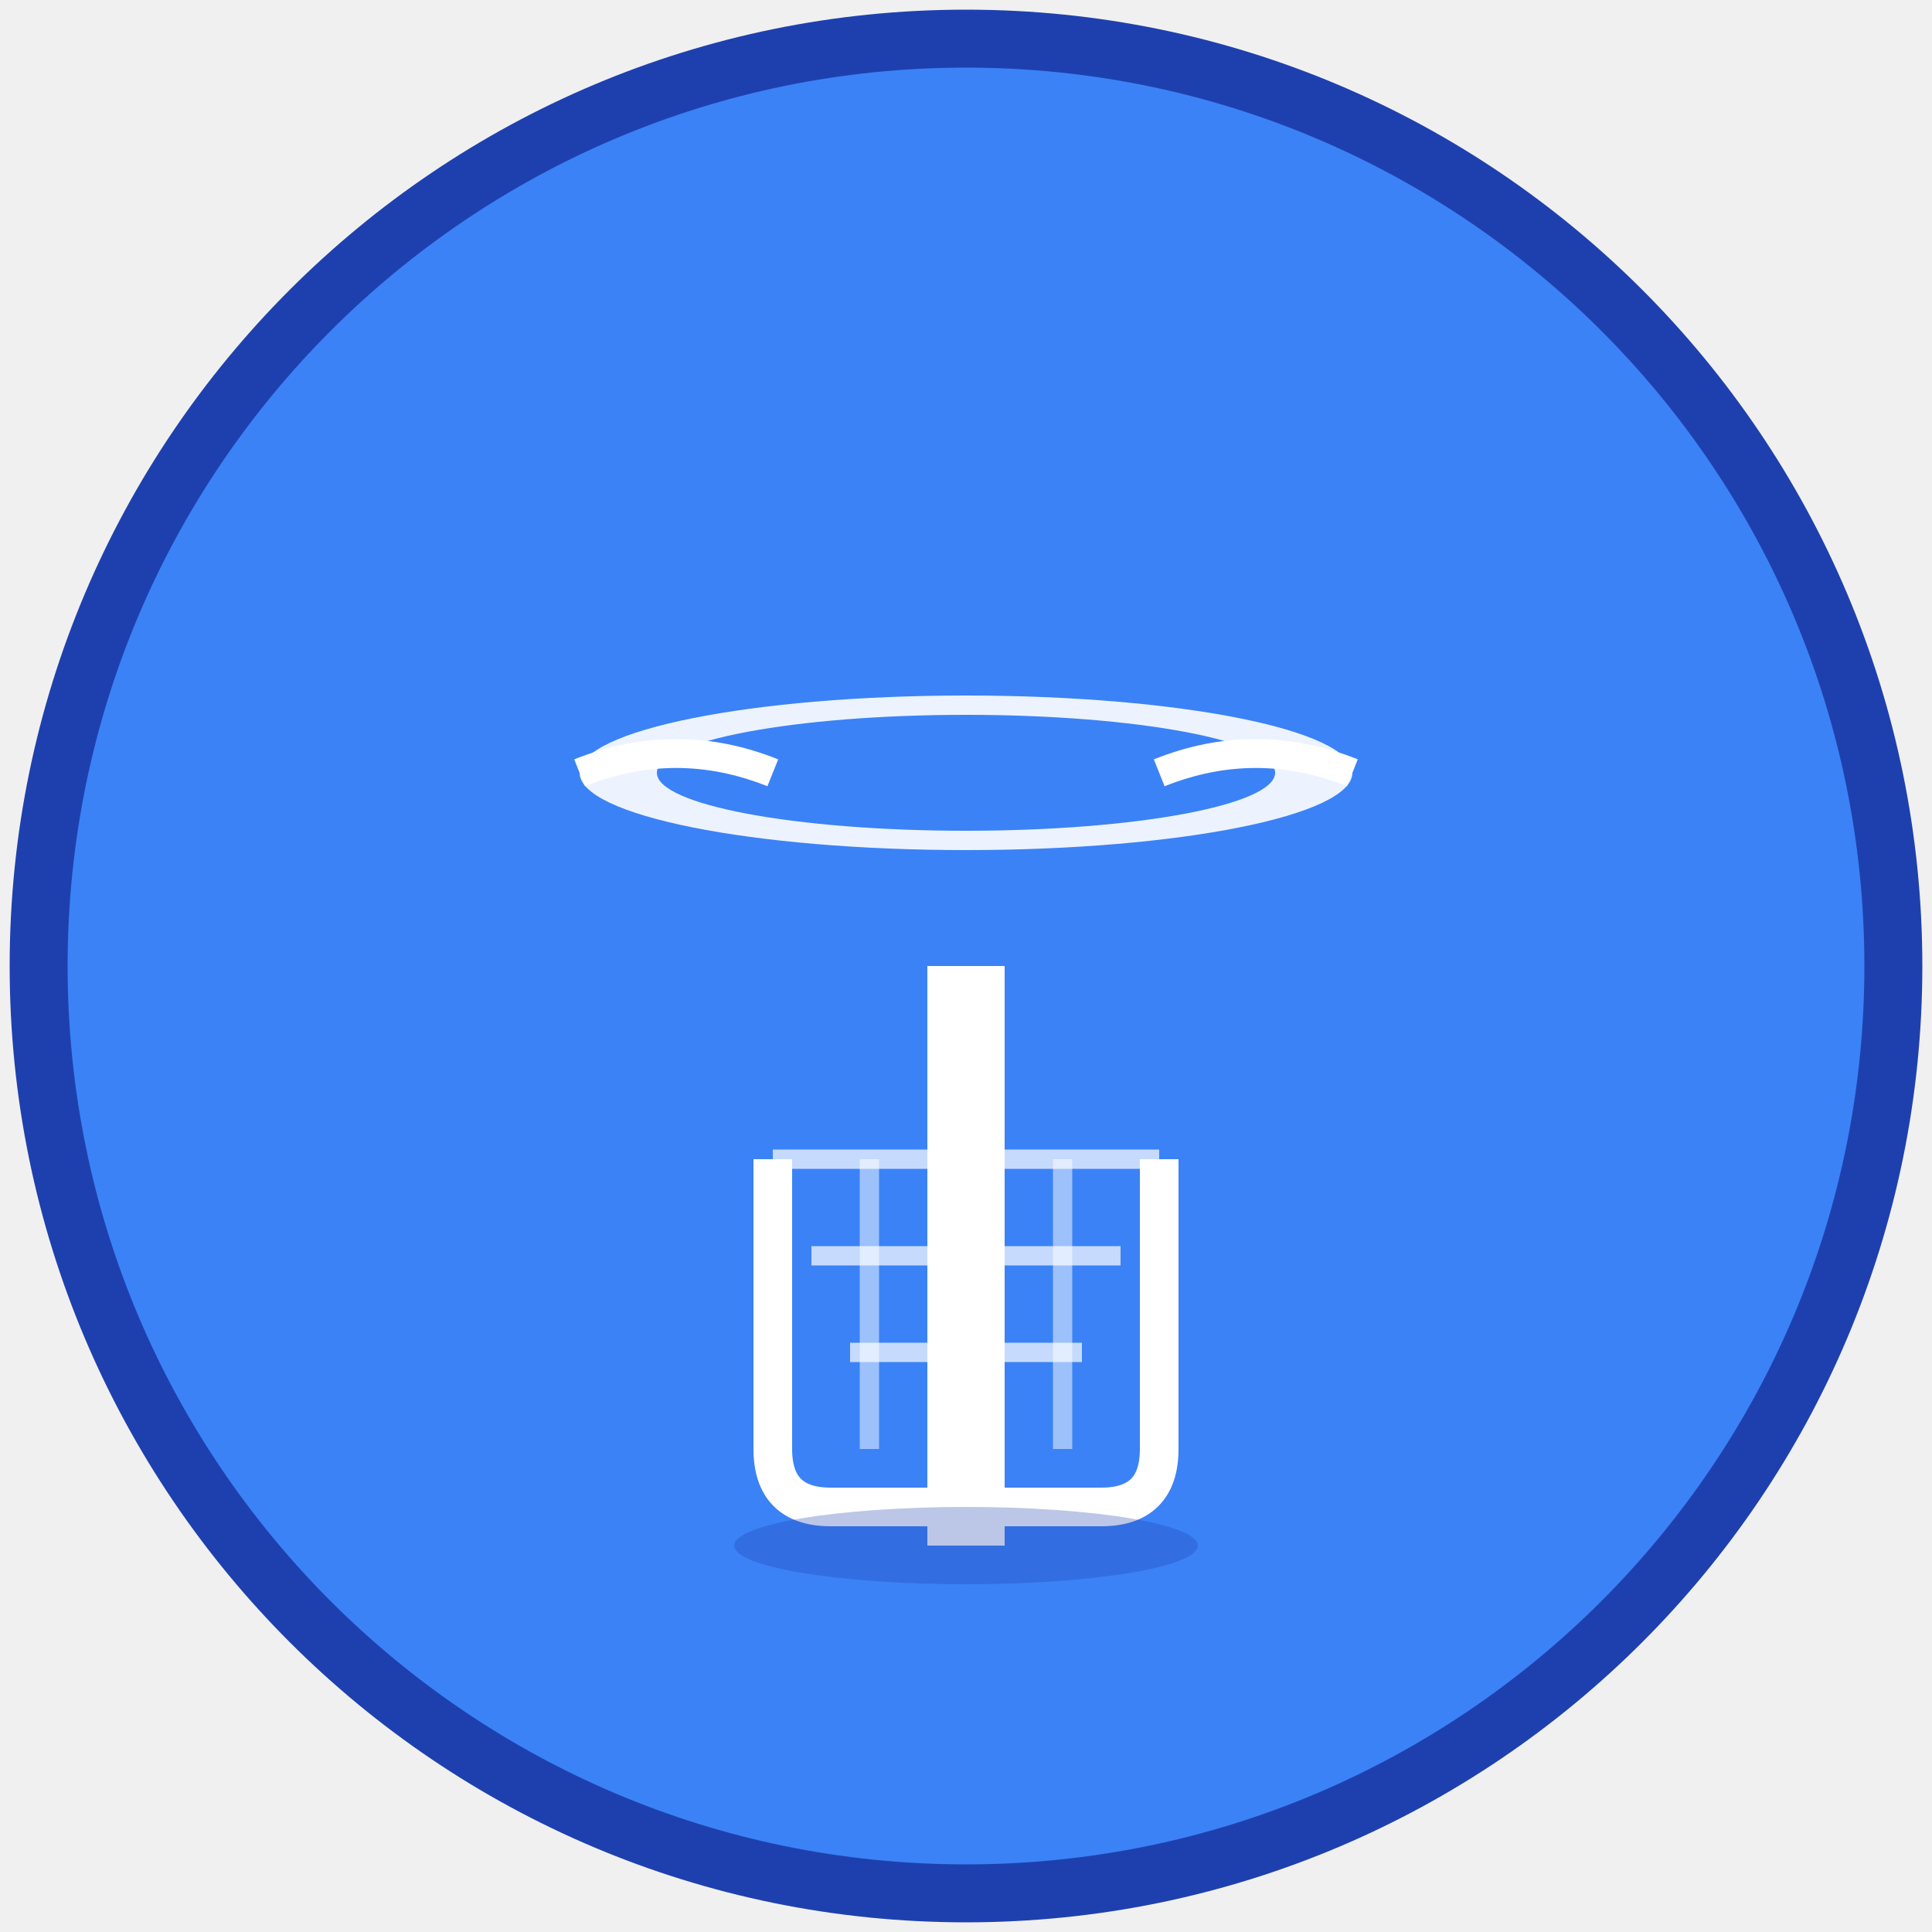
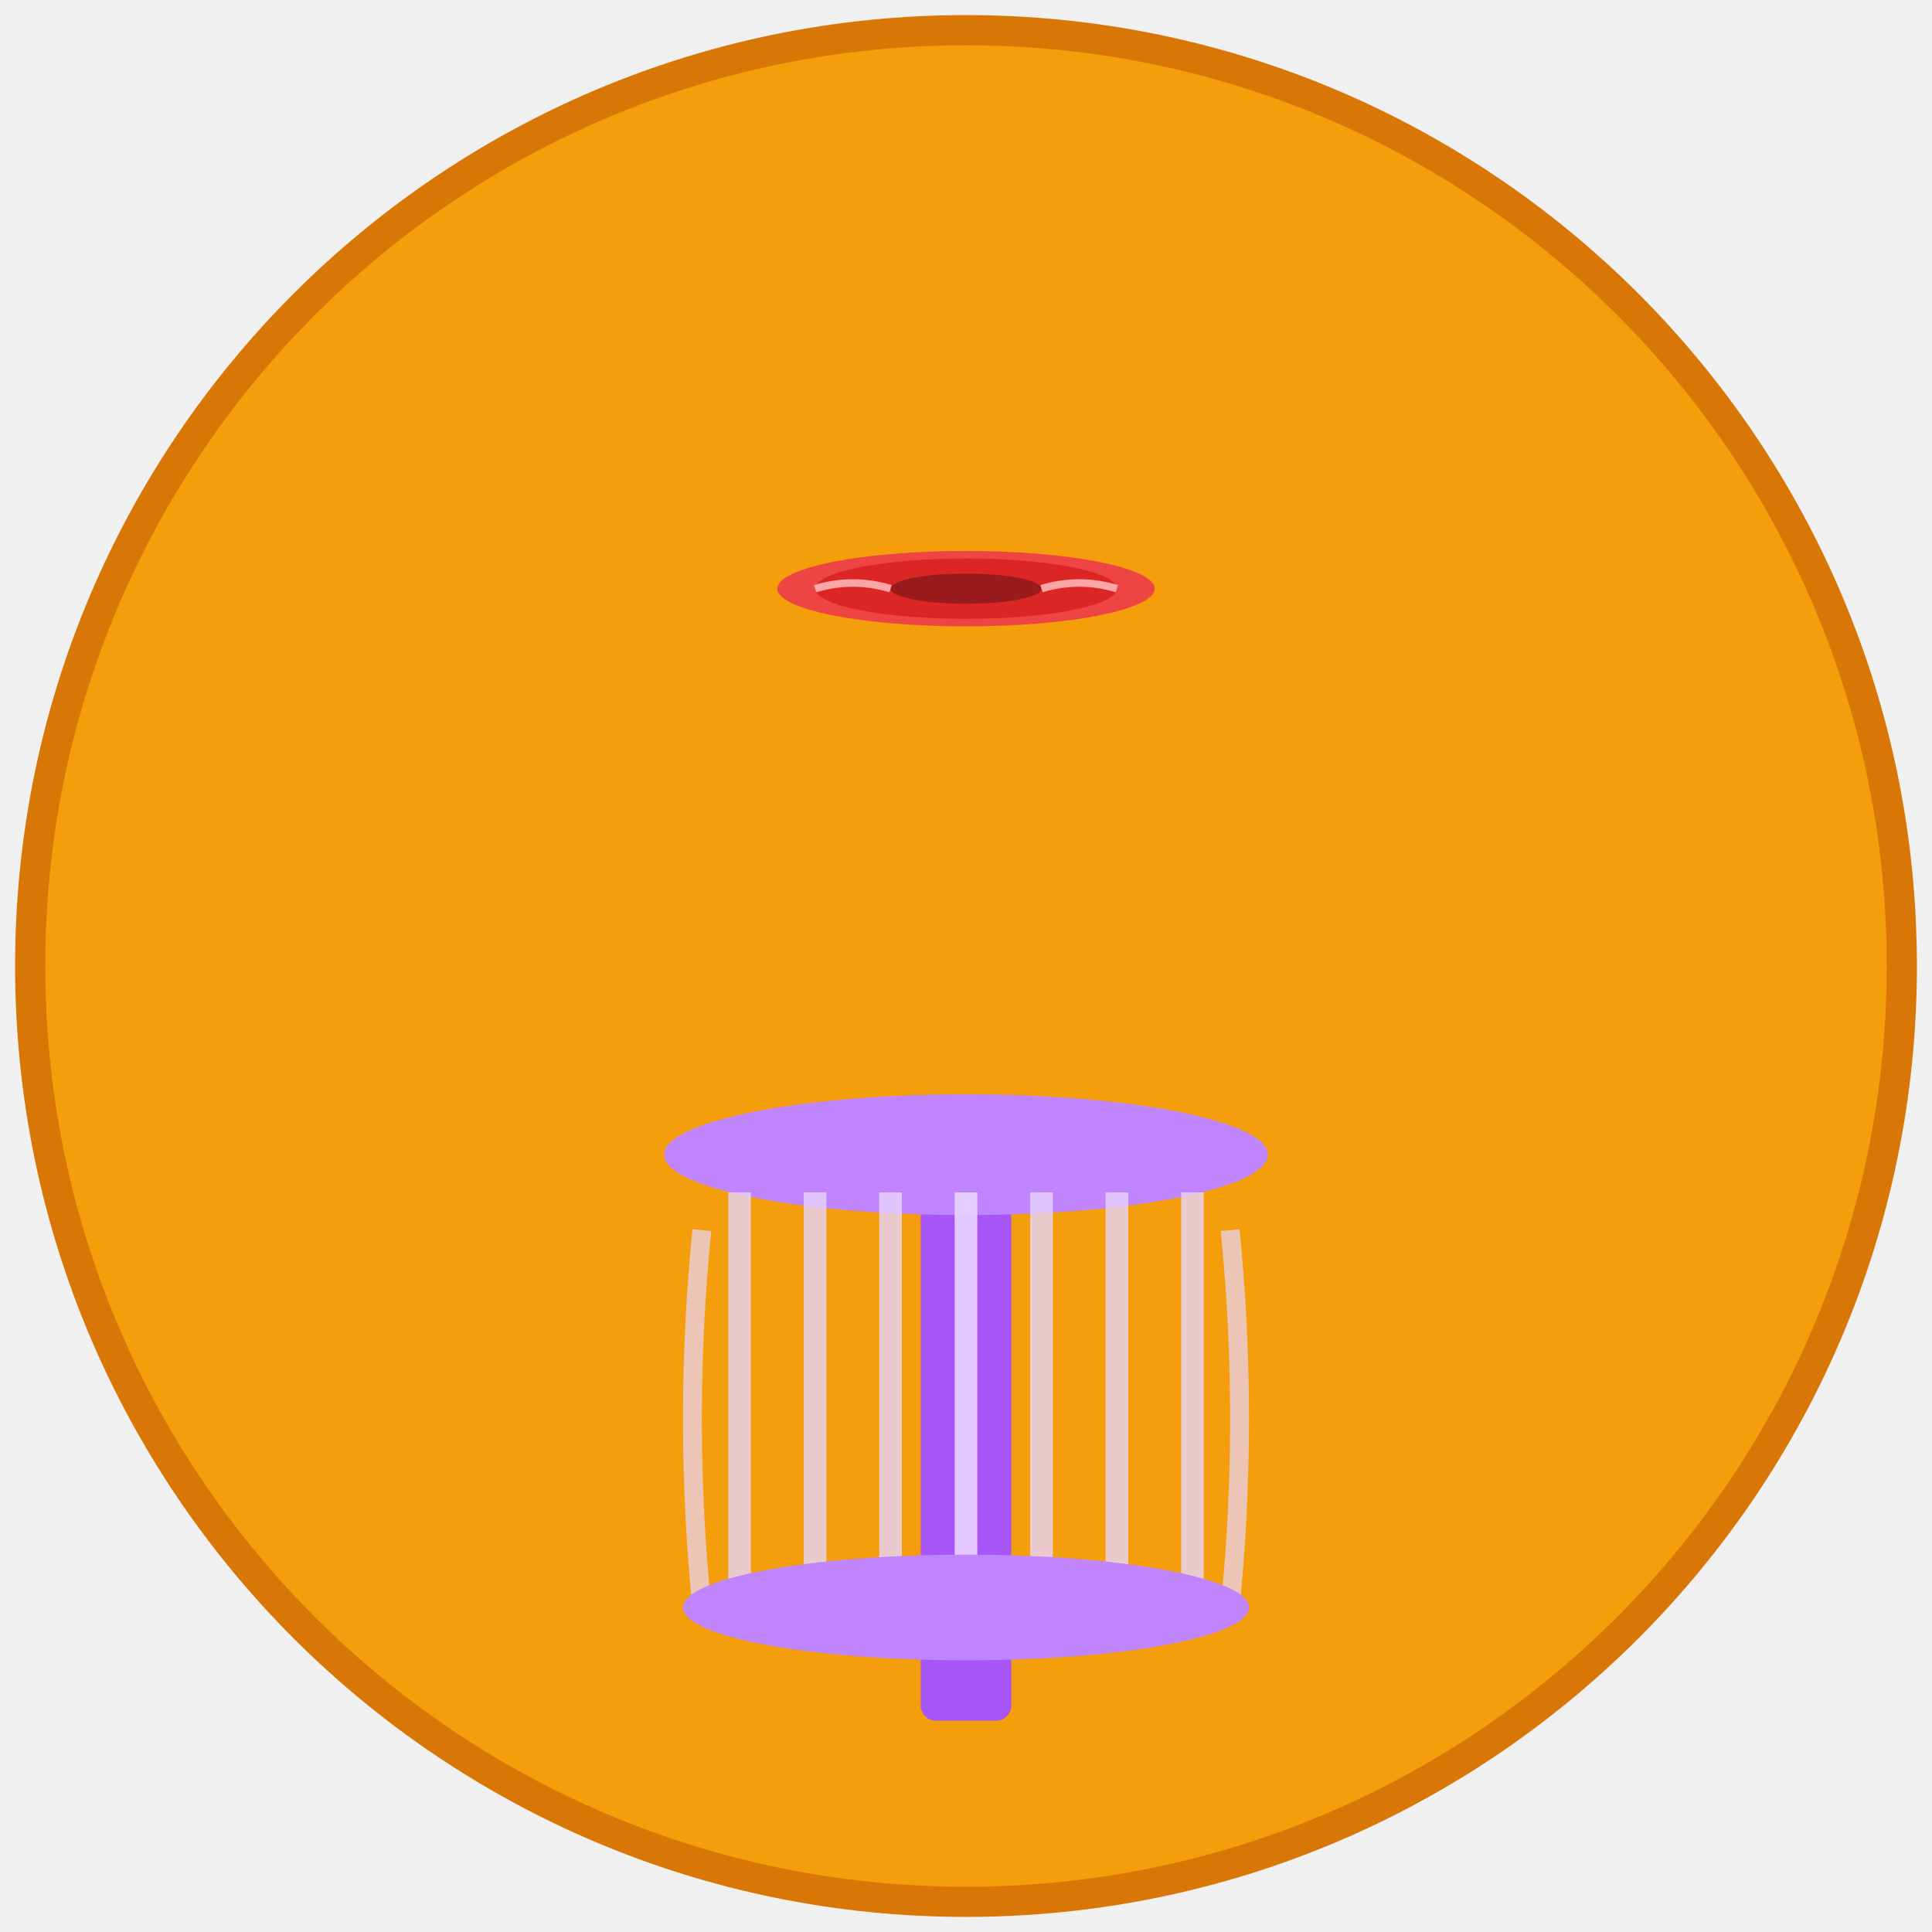
- <svg xmlns="http://www.w3.org/2000/svg" viewBox="0 0 100 100">
-   <circle cx="50" cy="50" r="48" fill="#3b82f6" stroke="#1e40af" stroke-width="3" />
-   <ellipse cx="50" cy="40" rx="20" ry="4" fill="#ffffff" opacity="0.9" />
-   <ellipse cx="50" cy="40" rx="16" ry="3" fill="#3b82f6" />
-   <path d="M 30 40 Q 35 38 40 40" stroke="#ffffff" stroke-width="1.5" fill="none" />
-   <path d="M 60 40 Q 65 38 70 40" stroke="#ffffff" stroke-width="1.5" fill="none" />
-   <rect x="48" y="50" width="4" height="30" fill="#ffffff" />
-   <line x1="40" y1="60" x2="60" y2="60" stroke="#ffffff" stroke-width="1" opacity="0.7" />
-   <line x1="42" y1="65" x2="58" y2="65" stroke="#ffffff" stroke-width="1" opacity="0.7" />
-   <line x1="44" y1="70" x2="56" y2="70" stroke="#ffffff" stroke-width="1" opacity="0.7" />
-   <path d="M 40 60 L 40 75 Q 40 78 43 78 L 57 78 Q 60 78 60 75 L 60 60" stroke="#ffffff" stroke-width="2" fill="none" />
-   <line x1="45" y1="60" x2="45" y2="75" stroke="#ffffff" stroke-width="1" opacity="0.5" />
-   <line x1="55" y1="60" x2="55" y2="75" stroke="#ffffff" stroke-width="1" opacity="0.5" />
-   <ellipse cx="50" cy="80" rx="12" ry="2" fill="#1e40af" opacity="0.3" />
+ <svg xmlns="http://www.w3.org/2000/svg" viewBox="0 0 512 512">
+   <circle cx="256" cy="256" r="248" fill="#f59e0b" stroke="#d97706" stroke-width="8" />
+   <g transform="translate(256, 256)">
+     <rect x="-12" y="50" width="24" height="150" fill="#a855f7" rx="4" />
+     <ellipse cx="0" cy="50" rx="80" ry="16" fill="#c084fc" />
+     <line x1="-60" y1="60" x2="-60" y2="170" stroke="#e9d5ff" stroke-width="6" opacity="0.8" />
+     <line x1="-40" y1="60" x2="-40" y2="170" stroke="#e9d5ff" stroke-width="6" opacity="0.8" />
+     <line x1="-20" y1="60" x2="-20" y2="170" stroke="#e9d5ff" stroke-width="6" opacity="0.8" />
+     <line x1="0" y1="60" x2="0" y2="170" stroke="#e9d5ff" stroke-width="6" opacity="0.9" />
+     <line x1="20" y1="60" x2="20" y2="170" stroke="#e9d5ff" stroke-width="6" opacity="0.8" />
+     <line x1="40" y1="60" x2="40" y2="170" stroke="#e9d5ff" stroke-width="6" opacity="0.8" />
+     <line x1="60" y1="60" x2="60" y2="170" stroke="#e9d5ff" stroke-width="6" opacity="0.8" />
+     <path d="M -70 70 Q -75 120 -70 170" stroke="#e9d5ff" stroke-width="5" fill="none" opacity="0.7" />
+     <path d="M 70 70 Q 75 120 70 170" stroke="#e9d5ff" stroke-width="5" fill="none" opacity="0.7" />
+     <ellipse cx="0" cy="170" rx="75" ry="14" fill="#c084fc" />
+     <g transform="translate(0, -100)">
+       <ellipse cx="0" cy="0" rx="50" ry="10" fill="#ef4444" />
+       <ellipse cx="0" cy="0" rx="40" ry="8" fill="#dc2626" />
+       <ellipse cx="0" cy="0" rx="20" ry="4" fill="#991b1b" />
+       <path d="M -40 0 Q -30 -3 -20 0" stroke="#fca5a5" stroke-width="2" fill="none" />
+       <path d="M 20 0 Q 30 -3 40 0" stroke="#fca5a5" stroke-width="2" fill="none" />
+     </g>
+   </g>
</svg>
